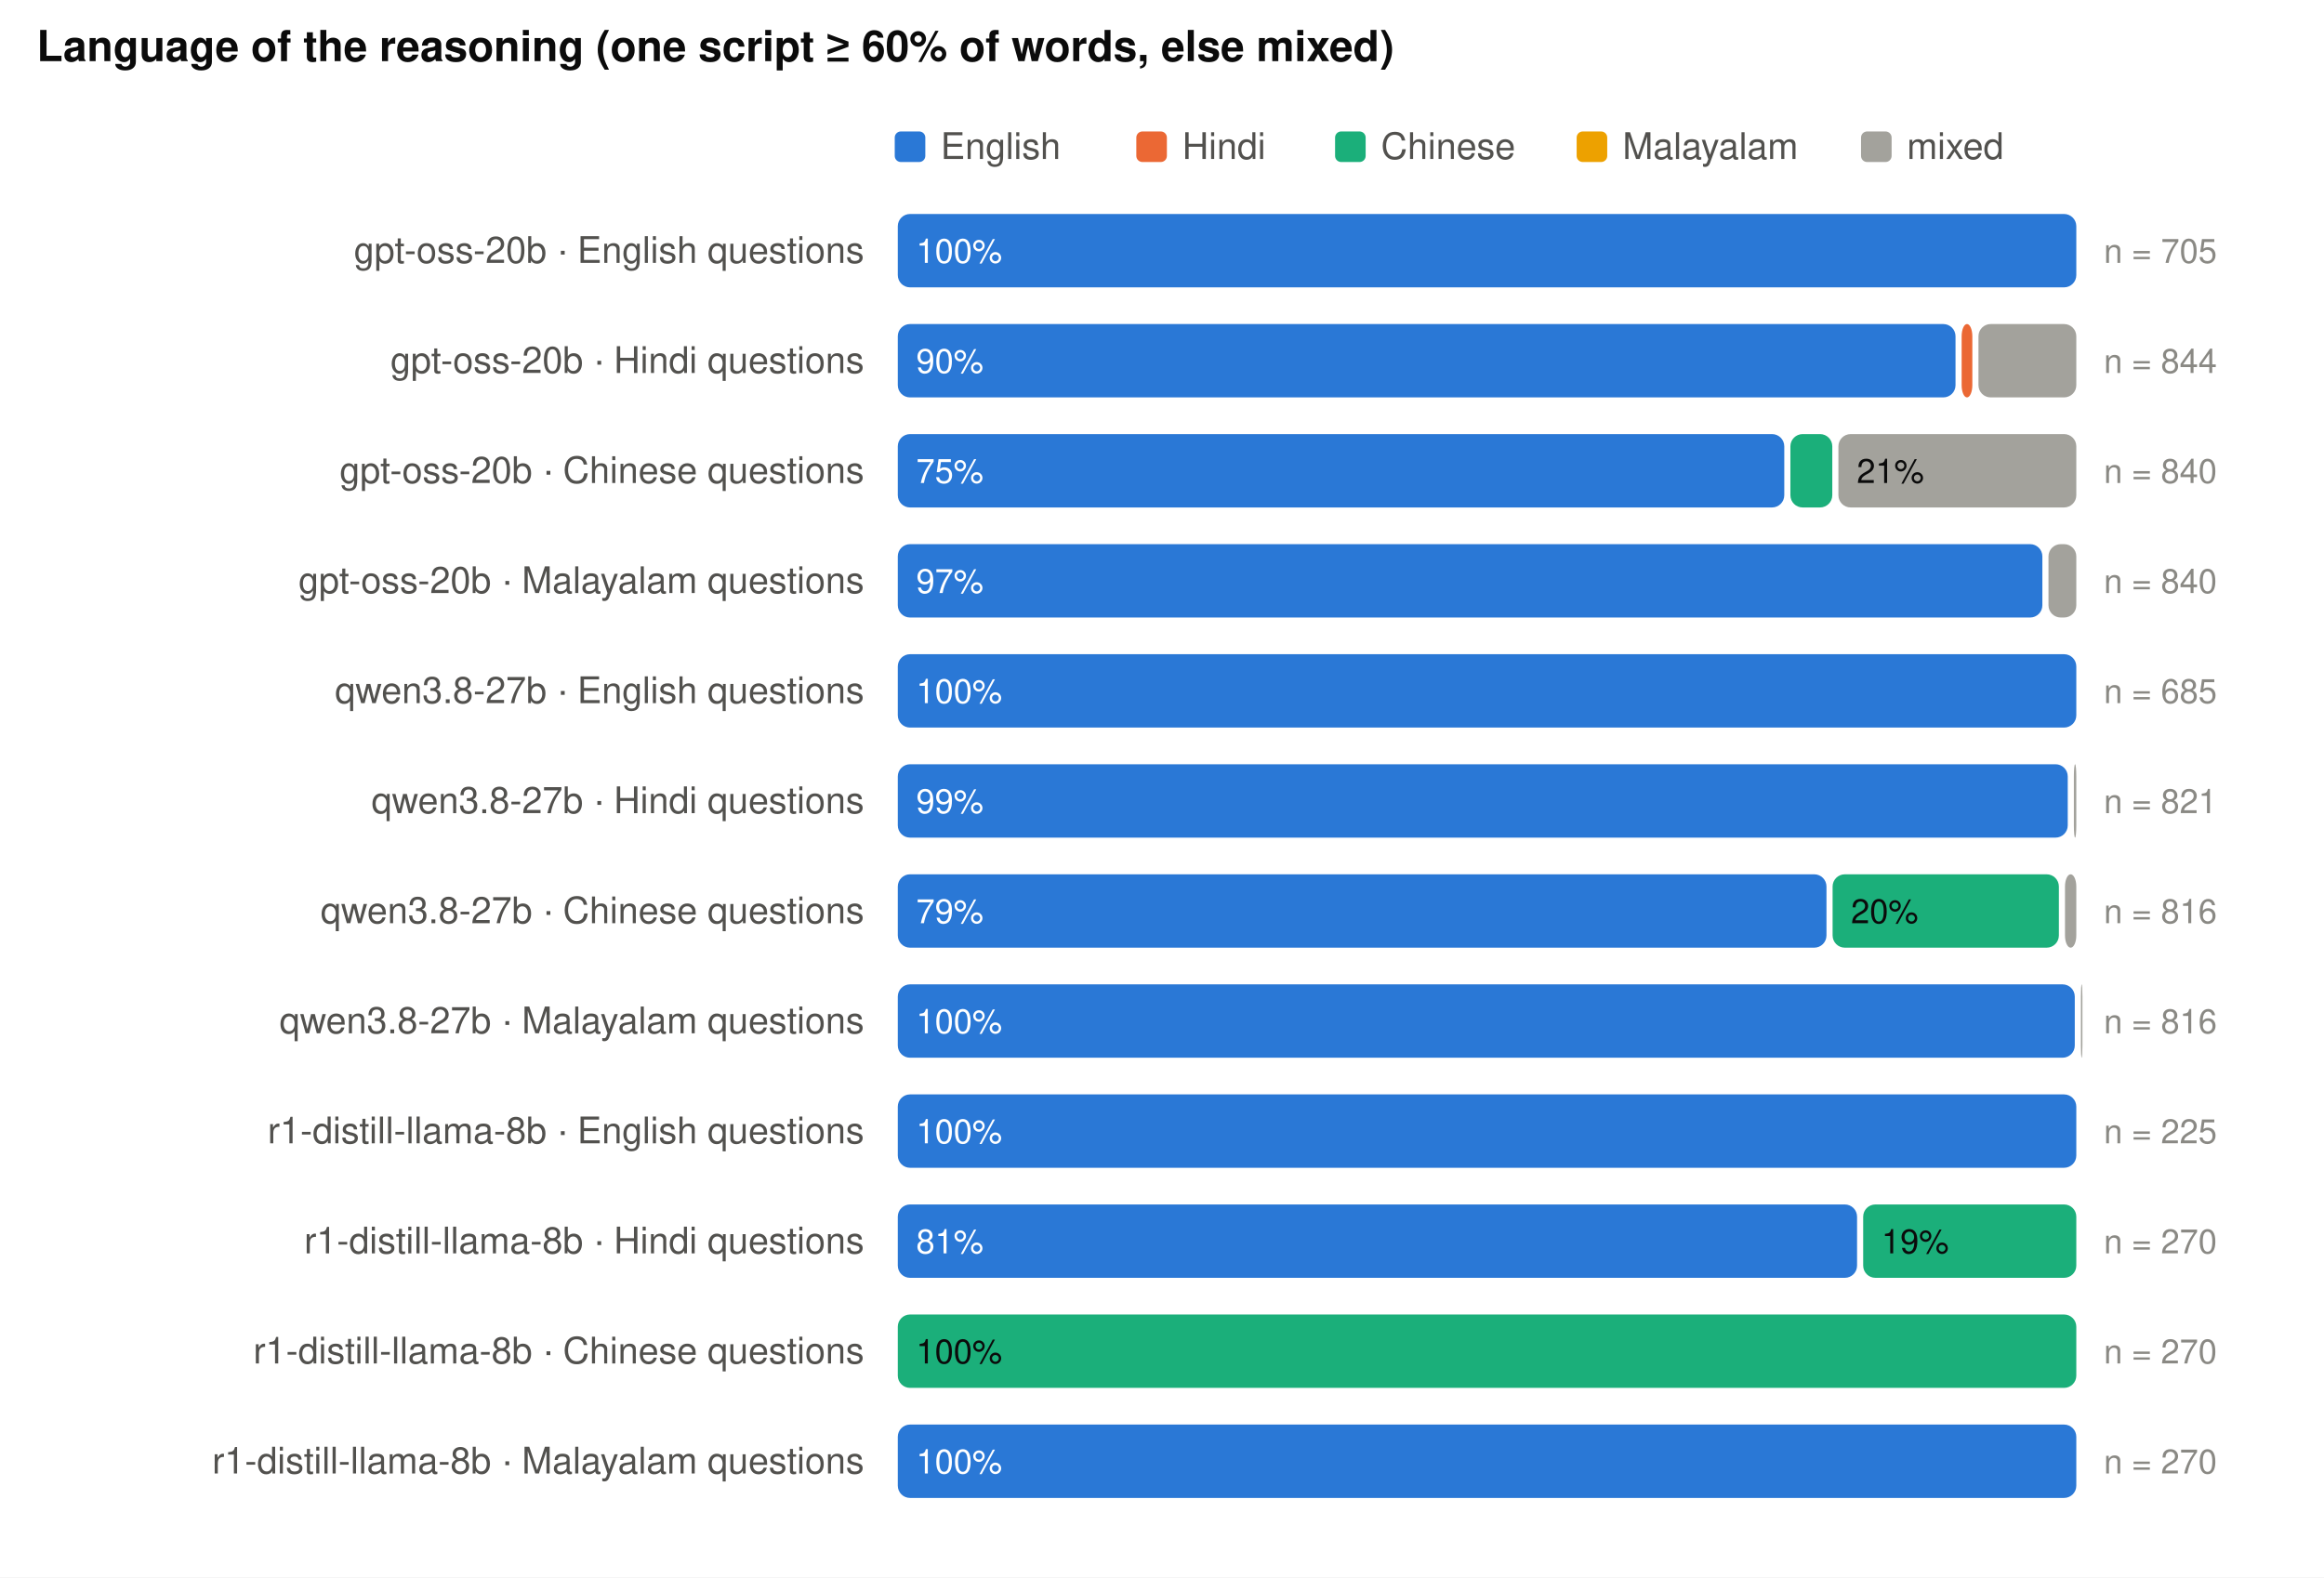
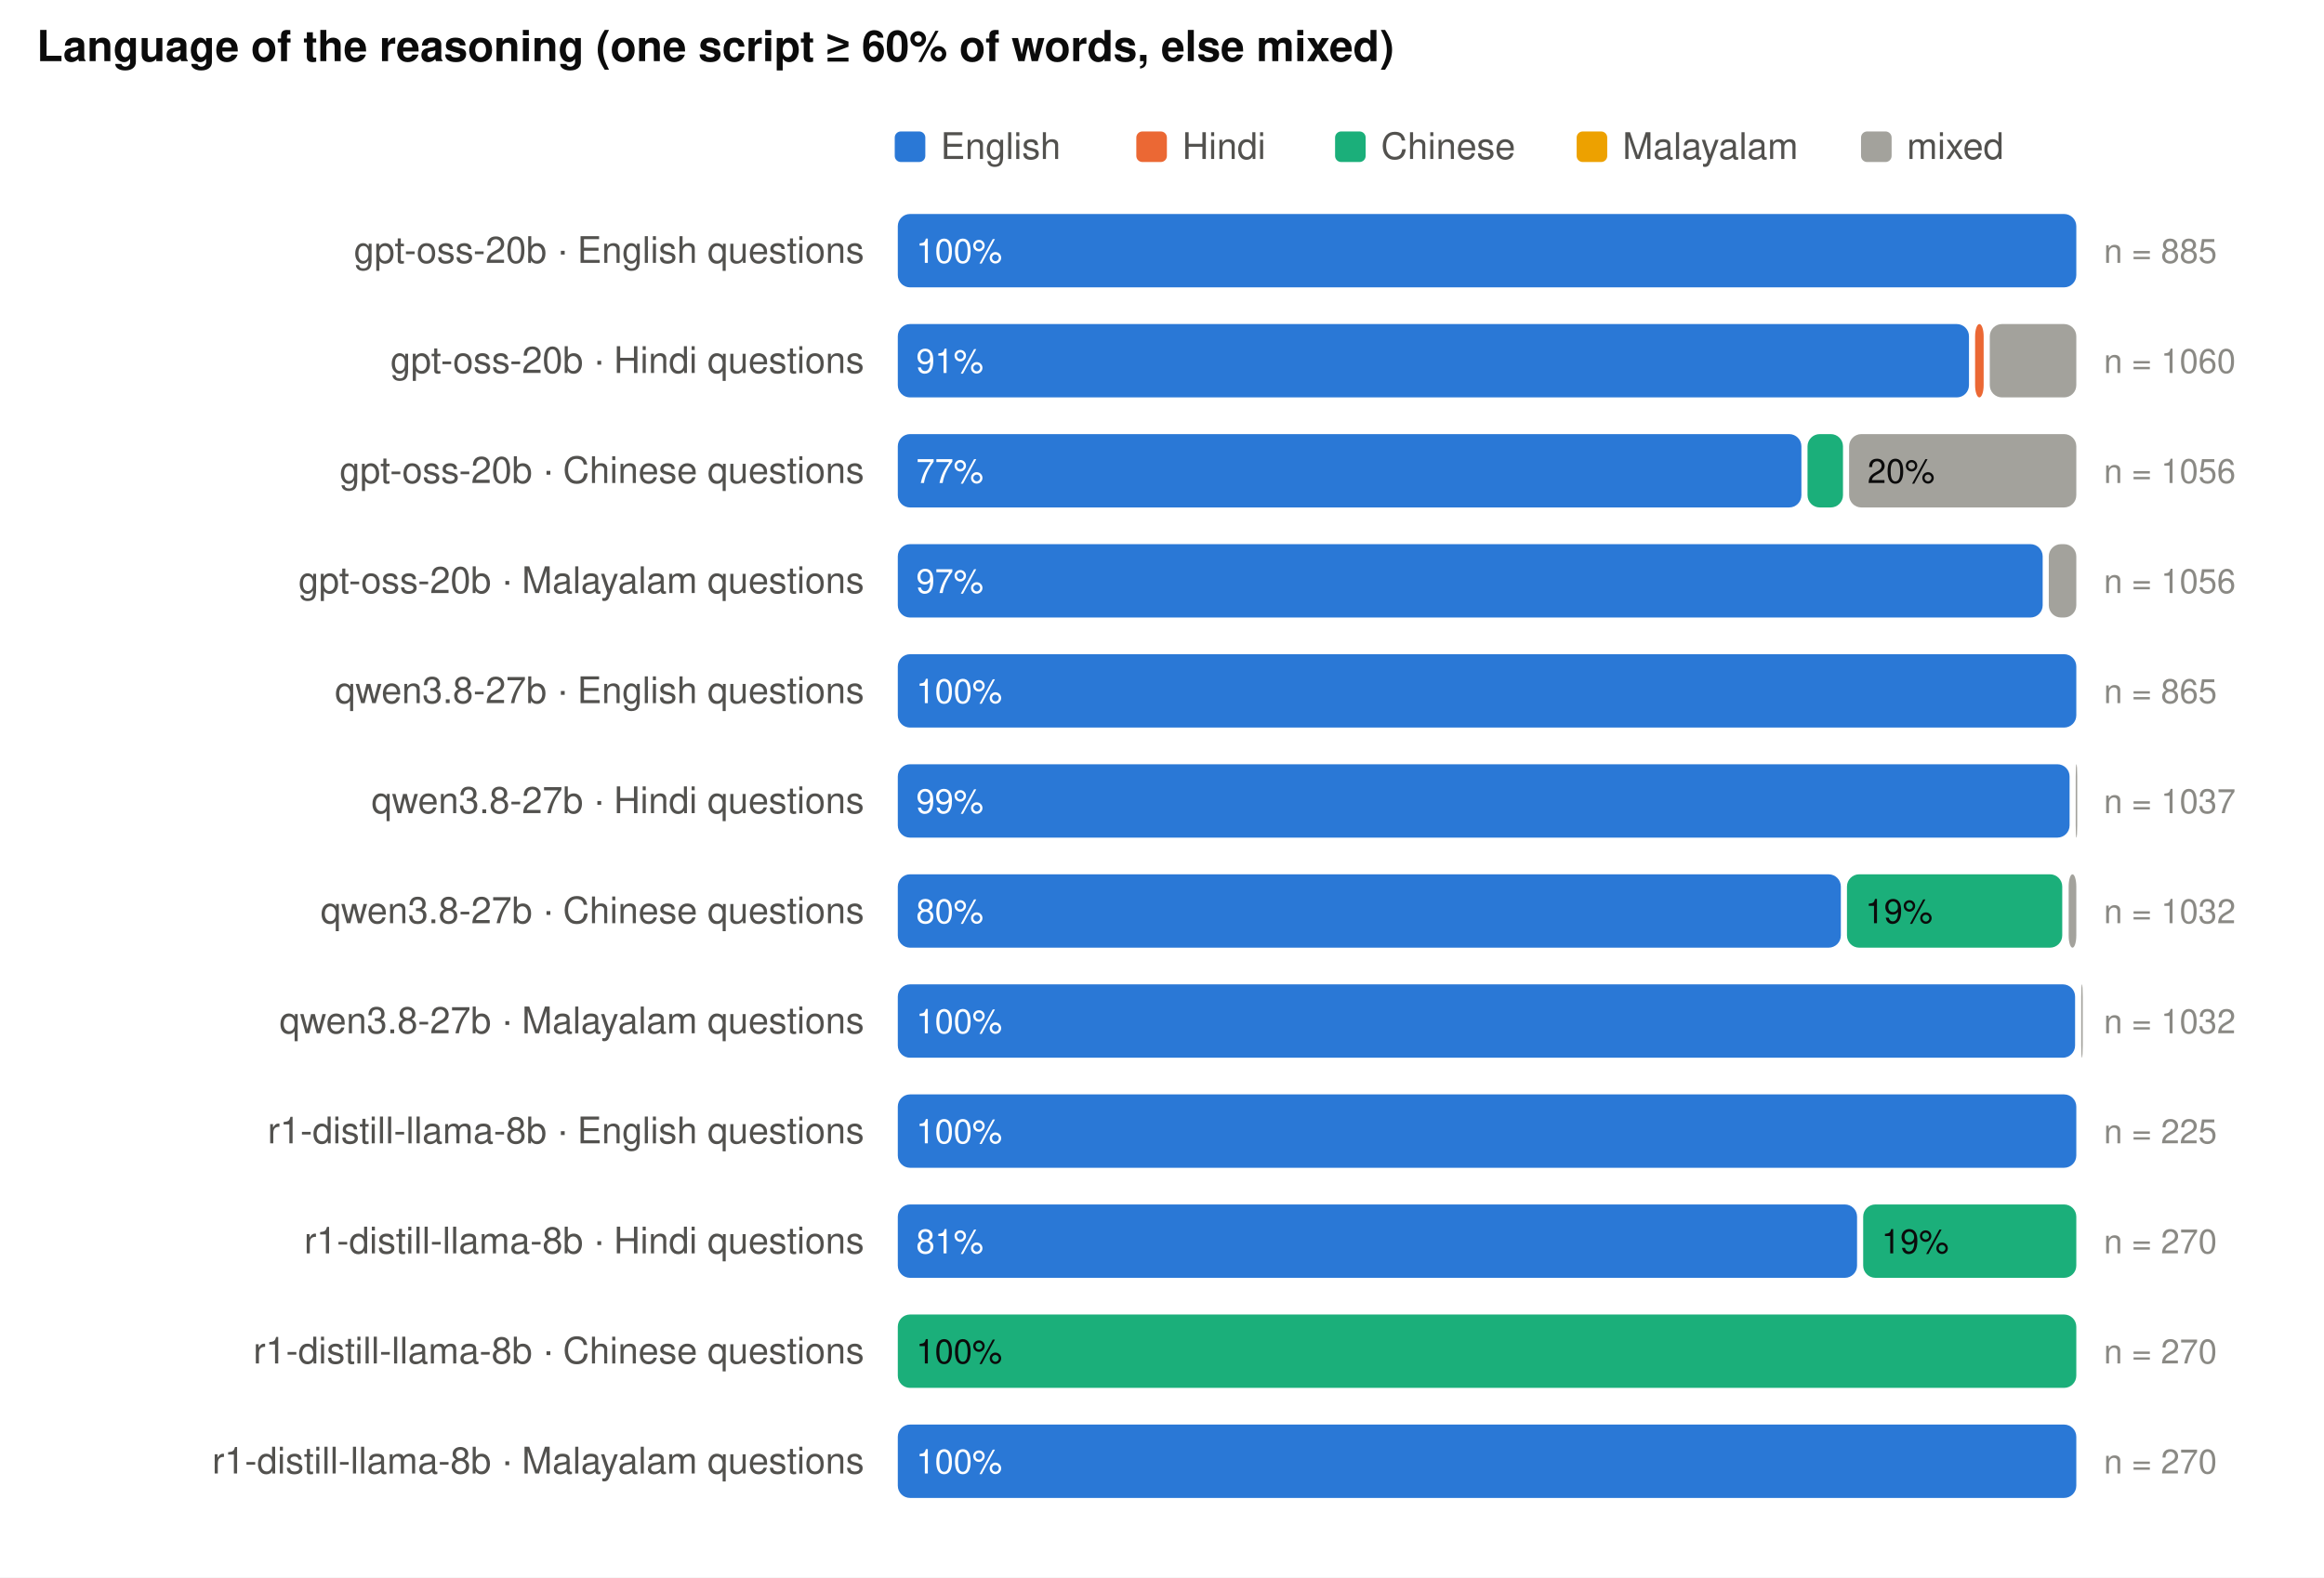
<svg xmlns="http://www.w3.org/2000/svg" width="760" height="516" viewBox="0 0 760 516" role="img">
  <rect width="100%" height="100%" fill="#ffffff" />
  <text x="12.0" y="20.0" font-size="14" fill="#0b0b0b" text-anchor="start" font-weight="bold" font-family="Helvetica, Arial, sans-serif">Language of the reasoning (one script ≥ 60% of words, else mixed)</text>
  <rect x="292.6" y="43" width="10" height="10" rx="2" fill="#2a78d6" />
  <text x="307.6" y="52.0" font-size="12" fill="#52514e" text-anchor="start" font-weight="normal" font-family="Helvetica, Arial, sans-serif">English</text>
  <rect x="371.6" y="43" width="10" height="10" rx="2" fill="#eb6834" />
  <text x="386.6" y="52.0" font-size="12" fill="#52514e" text-anchor="start" font-weight="normal" font-family="Helvetica, Arial, sans-serif">Hindi</text>
  <rect x="436.6" y="43" width="10" height="10" rx="2" fill="#1baf7a" />
  <text x="451.6" y="52.0" font-size="12" fill="#52514e" text-anchor="start" font-weight="normal" font-family="Helvetica, Arial, sans-serif">Chinese</text>
  <rect x="515.6" y="43" width="10" height="10" rx="2" fill="#eda100" />
  <text x="530.6" y="52.0" font-size="12" fill="#52514e" text-anchor="start" font-weight="normal" font-family="Helvetica, Arial, sans-serif">Malayalam</text>
  <rect x="608.6" y="43" width="10" height="10" rx="2" fill="#a3a29c" />
  <text x="623.6" y="52.0" font-size="12" fill="#52514e" text-anchor="start" font-weight="normal" font-family="Helvetica, Arial, sans-serif">mixed</text>
  <text x="282.6" y="86.0" font-size="12" fill="#52514e" text-anchor="end" font-weight="normal" font-family="Helvetica, Arial, sans-serif">gpt-oss-20b · English questions</text>
-   <text x="688.0" y="86.0" font-size="11" fill="#8a8984" text-anchor="start" font-weight="normal" font-family="Helvetica, Arial, sans-serif">n = 705</text>
+   <text x="688.0" y="86.0" font-size="11" fill="#8a8984" text-anchor="start" font-weight="normal" font-family="Helvetica, Arial, sans-serif">n = 885</text>
  <rect x="293.6" y="70" width="385.4" height="24" rx="4" fill="#2a78d6" />
  <text x="299.6" y="86.0" font-size="11" fill="#ffffff" text-anchor="start" font-weight="normal" font-family="Helvetica, Arial, sans-serif">100%</text>
  <text x="282.6" y="122.0" font-size="12" fill="#52514e" text-anchor="end" font-weight="normal" font-family="Helvetica, Arial, sans-serif">gpt-oss-20b · Hindi questions</text>
-   <text x="688.0" y="122.0" font-size="11" fill="#8a8984" text-anchor="start" font-weight="normal" font-family="Helvetica, Arial, sans-serif">n = 844</text>
-   <rect x="293.6" y="106" width="345.9" height="24" rx="4" fill="#2a78d6" />
-   <text x="299.6" y="122.0" font-size="11" fill="#ffffff" text-anchor="start" font-weight="normal" font-family="Helvetica, Arial, sans-serif">90%</text>
-   <rect x="641.5" y="106" width="3.5" height="24" rx="4" fill="#eb6834" />
-   <rect x="647.0" y="106" width="32.0" height="24" rx="4" fill="#a3a29c" />
+   <text x="688.0" y="122.0" font-size="11" fill="#8a8984" text-anchor="start" font-weight="normal" font-family="Helvetica, Arial, sans-serif">n = 1060</text>
+   <rect x="293.6" y="106" width="350.3" height="24" rx="4" fill="#2a78d6" />
+   <text x="299.6" y="122.0" font-size="11" fill="#ffffff" text-anchor="start" font-weight="normal" font-family="Helvetica, Arial, sans-serif">91%</text>
+   <rect x="645.9" y="106" width="2.8" height="24" rx="4" fill="#eb6834" />
+   <rect x="650.7" y="106" width="28.3" height="24" rx="4" fill="#a3a29c" />
  <text x="282.6" y="158.0" font-size="12" fill="#52514e" text-anchor="end" font-weight="normal" font-family="Helvetica, Arial, sans-serif">gpt-oss-20b · Chinese questions</text>
-   <text x="688.0" y="158.0" font-size="11" fill="#8a8984" text-anchor="start" font-weight="normal" font-family="Helvetica, Arial, sans-serif">n = 840</text>
-   <rect x="293.6" y="142" width="289.9" height="24" rx="4" fill="#2a78d6" />
-   <text x="299.6" y="158.0" font-size="11" fill="#ffffff" text-anchor="start" font-weight="normal" font-family="Helvetica, Arial, sans-serif">75%</text>
-   <rect x="585.5" y="142" width="13.7" height="24" rx="4" fill="#1baf7a" />
-   <rect x="601.2" y="142" width="77.8" height="24" rx="4" fill="#a3a29c" />
-   <text x="607.2" y="158.0" font-size="11" fill="#0b0b0b" text-anchor="start" font-weight="normal" font-family="Helvetica, Arial, sans-serif">21%</text>
+   <text x="688.0" y="158.0" font-size="11" fill="#8a8984" text-anchor="start" font-weight="normal" font-family="Helvetica, Arial, sans-serif">n = 1056</text>
+   <rect x="293.6" y="142" width="295.5" height="24" rx="4" fill="#2a78d6" />
+   <text x="299.6" y="158.0" font-size="11" fill="#ffffff" text-anchor="start" font-weight="normal" font-family="Helvetica, Arial, sans-serif">77%</text>
+   <rect x="591.1" y="142" width="11.6" height="24" rx="4" fill="#1baf7a" />
+   <rect x="604.7" y="142" width="74.3" height="24" rx="4" fill="#a3a29c" />
+   <text x="610.7" y="158.0" font-size="11" fill="#0b0b0b" text-anchor="start" font-weight="normal" font-family="Helvetica, Arial, sans-serif">20%</text>
  <text x="282.6" y="194.0" font-size="12" fill="#52514e" text-anchor="end" font-weight="normal" font-family="Helvetica, Arial, sans-serif">gpt-oss-20b · Malayalam questions</text>
-   <text x="688.0" y="194.0" font-size="11" fill="#8a8984" text-anchor="start" font-weight="normal" font-family="Helvetica, Arial, sans-serif">n = 840</text>
-   <rect x="293.6" y="178" width="374.3" height="24" rx="4" fill="#2a78d6" />
+   <text x="688.0" y="194.0" font-size="11" fill="#8a8984" text-anchor="start" font-weight="normal" font-family="Helvetica, Arial, sans-serif">n = 1056</text>
+   <rect x="293.6" y="178" width="374.4" height="24" rx="4" fill="#2a78d6" />
  <text x="299.6" y="194.0" font-size="11" fill="#ffffff" text-anchor="start" font-weight="normal" font-family="Helvetica, Arial, sans-serif">97%</text>
-   <rect x="669.9" y="178" width="9.1" height="24" rx="4" fill="#a3a29c" />
+   <rect x="670.0" y="178" width="9.0" height="24" rx="4" fill="#a3a29c" />
  <text x="282.6" y="230.0" font-size="12" fill="#52514e" text-anchor="end" font-weight="normal" font-family="Helvetica, Arial, sans-serif">qwen3.8-27b · English questions</text>
-   <text x="688.0" y="230.0" font-size="11" fill="#8a8984" text-anchor="start" font-weight="normal" font-family="Helvetica, Arial, sans-serif">n = 685</text>
+   <text x="688.0" y="230.0" font-size="11" fill="#8a8984" text-anchor="start" font-weight="normal" font-family="Helvetica, Arial, sans-serif">n = 865</text>
  <rect x="293.6" y="214" width="385.4" height="24" rx="4" fill="#2a78d6" />
  <text x="299.6" y="230.0" font-size="11" fill="#ffffff" text-anchor="start" font-weight="normal" font-family="Helvetica, Arial, sans-serif">100%</text>
  <text x="282.6" y="266.0" font-size="12" fill="#52514e" text-anchor="end" font-weight="normal" font-family="Helvetica, Arial, sans-serif">qwen3.8-27b · Hindi questions</text>
-   <text x="688.0" y="266.0" font-size="11" fill="#8a8984" text-anchor="start" font-weight="normal" font-family="Helvetica, Arial, sans-serif">n = 821</text>
-   <rect x="293.6" y="250" width="382.6" height="24" rx="4" fill="#2a78d6" />
+   <text x="688.0" y="266.0" font-size="11" fill="#8a8984" text-anchor="start" font-weight="normal" font-family="Helvetica, Arial, sans-serif">n = 1037</text>
+   <rect x="293.6" y="250" width="383.2" height="24" rx="4" fill="#2a78d6" />
  <text x="299.6" y="266.0" font-size="11" fill="#ffffff" text-anchor="start" font-weight="normal" font-family="Helvetica, Arial, sans-serif">99%</text>
-   <rect x="678.2" y="250" width="0.8" height="24" rx="4" fill="#a3a29c" />
+   <rect x="678.8" y="250" width="0.5" height="24" rx="4" fill="#a3a29c" />
  <text x="282.6" y="302.0" font-size="12" fill="#52514e" text-anchor="end" font-weight="normal" font-family="Helvetica, Arial, sans-serif">qwen3.8-27b · Chinese questions</text>
-   <text x="688.0" y="302.0" font-size="11" fill="#8a8984" text-anchor="start" font-weight="normal" font-family="Helvetica, Arial, sans-serif">n = 816</text>
-   <rect x="293.6" y="286" width="303.7" height="24" rx="4" fill="#2a78d6" />
-   <text x="299.6" y="302.0" font-size="11" fill="#ffffff" text-anchor="start" font-weight="normal" font-family="Helvetica, Arial, sans-serif">79%</text>
-   <rect x="599.3" y="286" width="74.0" height="24" rx="4" fill="#1baf7a" />
-   <text x="605.3" y="302.0" font-size="11" fill="#0b0b0b" text-anchor="start" font-weight="normal" font-family="Helvetica, Arial, sans-serif">20%</text>
-   <rect x="675.3" y="286" width="3.7" height="24" rx="4" fill="#a3a29c" />
+   <text x="688.0" y="302.0" font-size="11" fill="#8a8984" text-anchor="start" font-weight="normal" font-family="Helvetica, Arial, sans-serif">n = 1032</text>
+   <rect x="293.6" y="286" width="308.4" height="24" rx="4" fill="#2a78d6" />
+   <text x="299.6" y="302.0" font-size="11" fill="#ffffff" text-anchor="start" font-weight="normal" font-family="Helvetica, Arial, sans-serif">80%</text>
+   <rect x="604.0" y="286" width="70.4" height="24" rx="4" fill="#1baf7a" />
+   <text x="610.0" y="302.0" font-size="11" fill="#0b0b0b" text-anchor="start" font-weight="normal" font-family="Helvetica, Arial, sans-serif">19%</text>
+   <rect x="676.5" y="286" width="2.5" height="24" rx="4" fill="#a3a29c" />
  <text x="282.6" y="338.0" font-size="12" fill="#52514e" text-anchor="end" font-weight="normal" font-family="Helvetica, Arial, sans-serif">qwen3.8-27b · Malayalam questions</text>
-   <text x="688.0" y="338.0" font-size="11" fill="#8a8984" text-anchor="start" font-weight="normal" font-family="Helvetica, Arial, sans-serif">n = 816</text>
-   <rect x="293.6" y="322" width="384.9" height="24" rx="4" fill="#2a78d6" />
+   <text x="688.0" y="338.0" font-size="11" fill="#8a8984" text-anchor="start" font-weight="normal" font-family="Helvetica, Arial, sans-serif">n = 1032</text>
+   <rect x="293.6" y="322" width="385.0" height="24" rx="4" fill="#2a78d6" />
  <text x="299.6" y="338.0" font-size="11" fill="#ffffff" text-anchor="start" font-weight="normal" font-family="Helvetica, Arial, sans-serif">100%</text>
-   <rect x="680.5" y="322" width="0.5" height="24" rx="4" fill="#a3a29c" />
+   <rect x="680.6" y="322" width="0.5" height="24" rx="4" fill="#a3a29c" />
  <text x="282.6" y="374.0" font-size="12" fill="#52514e" text-anchor="end" font-weight="normal" font-family="Helvetica, Arial, sans-serif">r1-distill-llama-8b · English questions</text>
  <text x="688.0" y="374.0" font-size="11" fill="#8a8984" text-anchor="start" font-weight="normal" font-family="Helvetica, Arial, sans-serif">n = 225</text>
  <rect x="293.6" y="358" width="385.4" height="24" rx="4" fill="#2a78d6" />
  <text x="299.6" y="374.0" font-size="11" fill="#ffffff" text-anchor="start" font-weight="normal" font-family="Helvetica, Arial, sans-serif">100%</text>
  <text x="282.6" y="410.0" font-size="12" fill="#52514e" text-anchor="end" font-weight="normal" font-family="Helvetica, Arial, sans-serif">r1-distill-llama-8b · Hindi questions</text>
  <text x="688.0" y="410.0" font-size="11" fill="#8a8984" text-anchor="start" font-weight="normal" font-family="Helvetica, Arial, sans-serif">n = 270</text>
  <rect x="293.6" y="394" width="313.7" height="24" rx="4" fill="#2a78d6" />
  <text x="299.6" y="410.0" font-size="11" fill="#ffffff" text-anchor="start" font-weight="normal" font-family="Helvetica, Arial, sans-serif">81%</text>
  <rect x="609.3" y="394" width="69.7" height="24" rx="4" fill="#1baf7a" />
  <text x="615.3" y="410.0" font-size="11" fill="#0b0b0b" text-anchor="start" font-weight="normal" font-family="Helvetica, Arial, sans-serif">19%</text>
  <text x="282.6" y="446.0" font-size="12" fill="#52514e" text-anchor="end" font-weight="normal" font-family="Helvetica, Arial, sans-serif">r1-distill-llama-8b · Chinese questions</text>
  <text x="688.0" y="446.0" font-size="11" fill="#8a8984" text-anchor="start" font-weight="normal" font-family="Helvetica, Arial, sans-serif">n = 270</text>
  <rect x="293.6" y="430" width="385.4" height="24" rx="4" fill="#1baf7a" />
  <text x="299.6" y="446.0" font-size="11" fill="#0b0b0b" text-anchor="start" font-weight="normal" font-family="Helvetica, Arial, sans-serif">100%</text>
  <text x="282.6" y="482.0" font-size="12" fill="#52514e" text-anchor="end" font-weight="normal" font-family="Helvetica, Arial, sans-serif">r1-distill-llama-8b · Malayalam questions</text>
  <text x="688.0" y="482.0" font-size="11" fill="#8a8984" text-anchor="start" font-weight="normal" font-family="Helvetica, Arial, sans-serif">n = 270</text>
  <rect x="293.6" y="466" width="385.4" height="24" rx="4" fill="#2a78d6" />
  <text x="299.6" y="482.0" font-size="11" fill="#ffffff" text-anchor="start" font-weight="normal" font-family="Helvetica, Arial, sans-serif">100%</text>
</svg>
